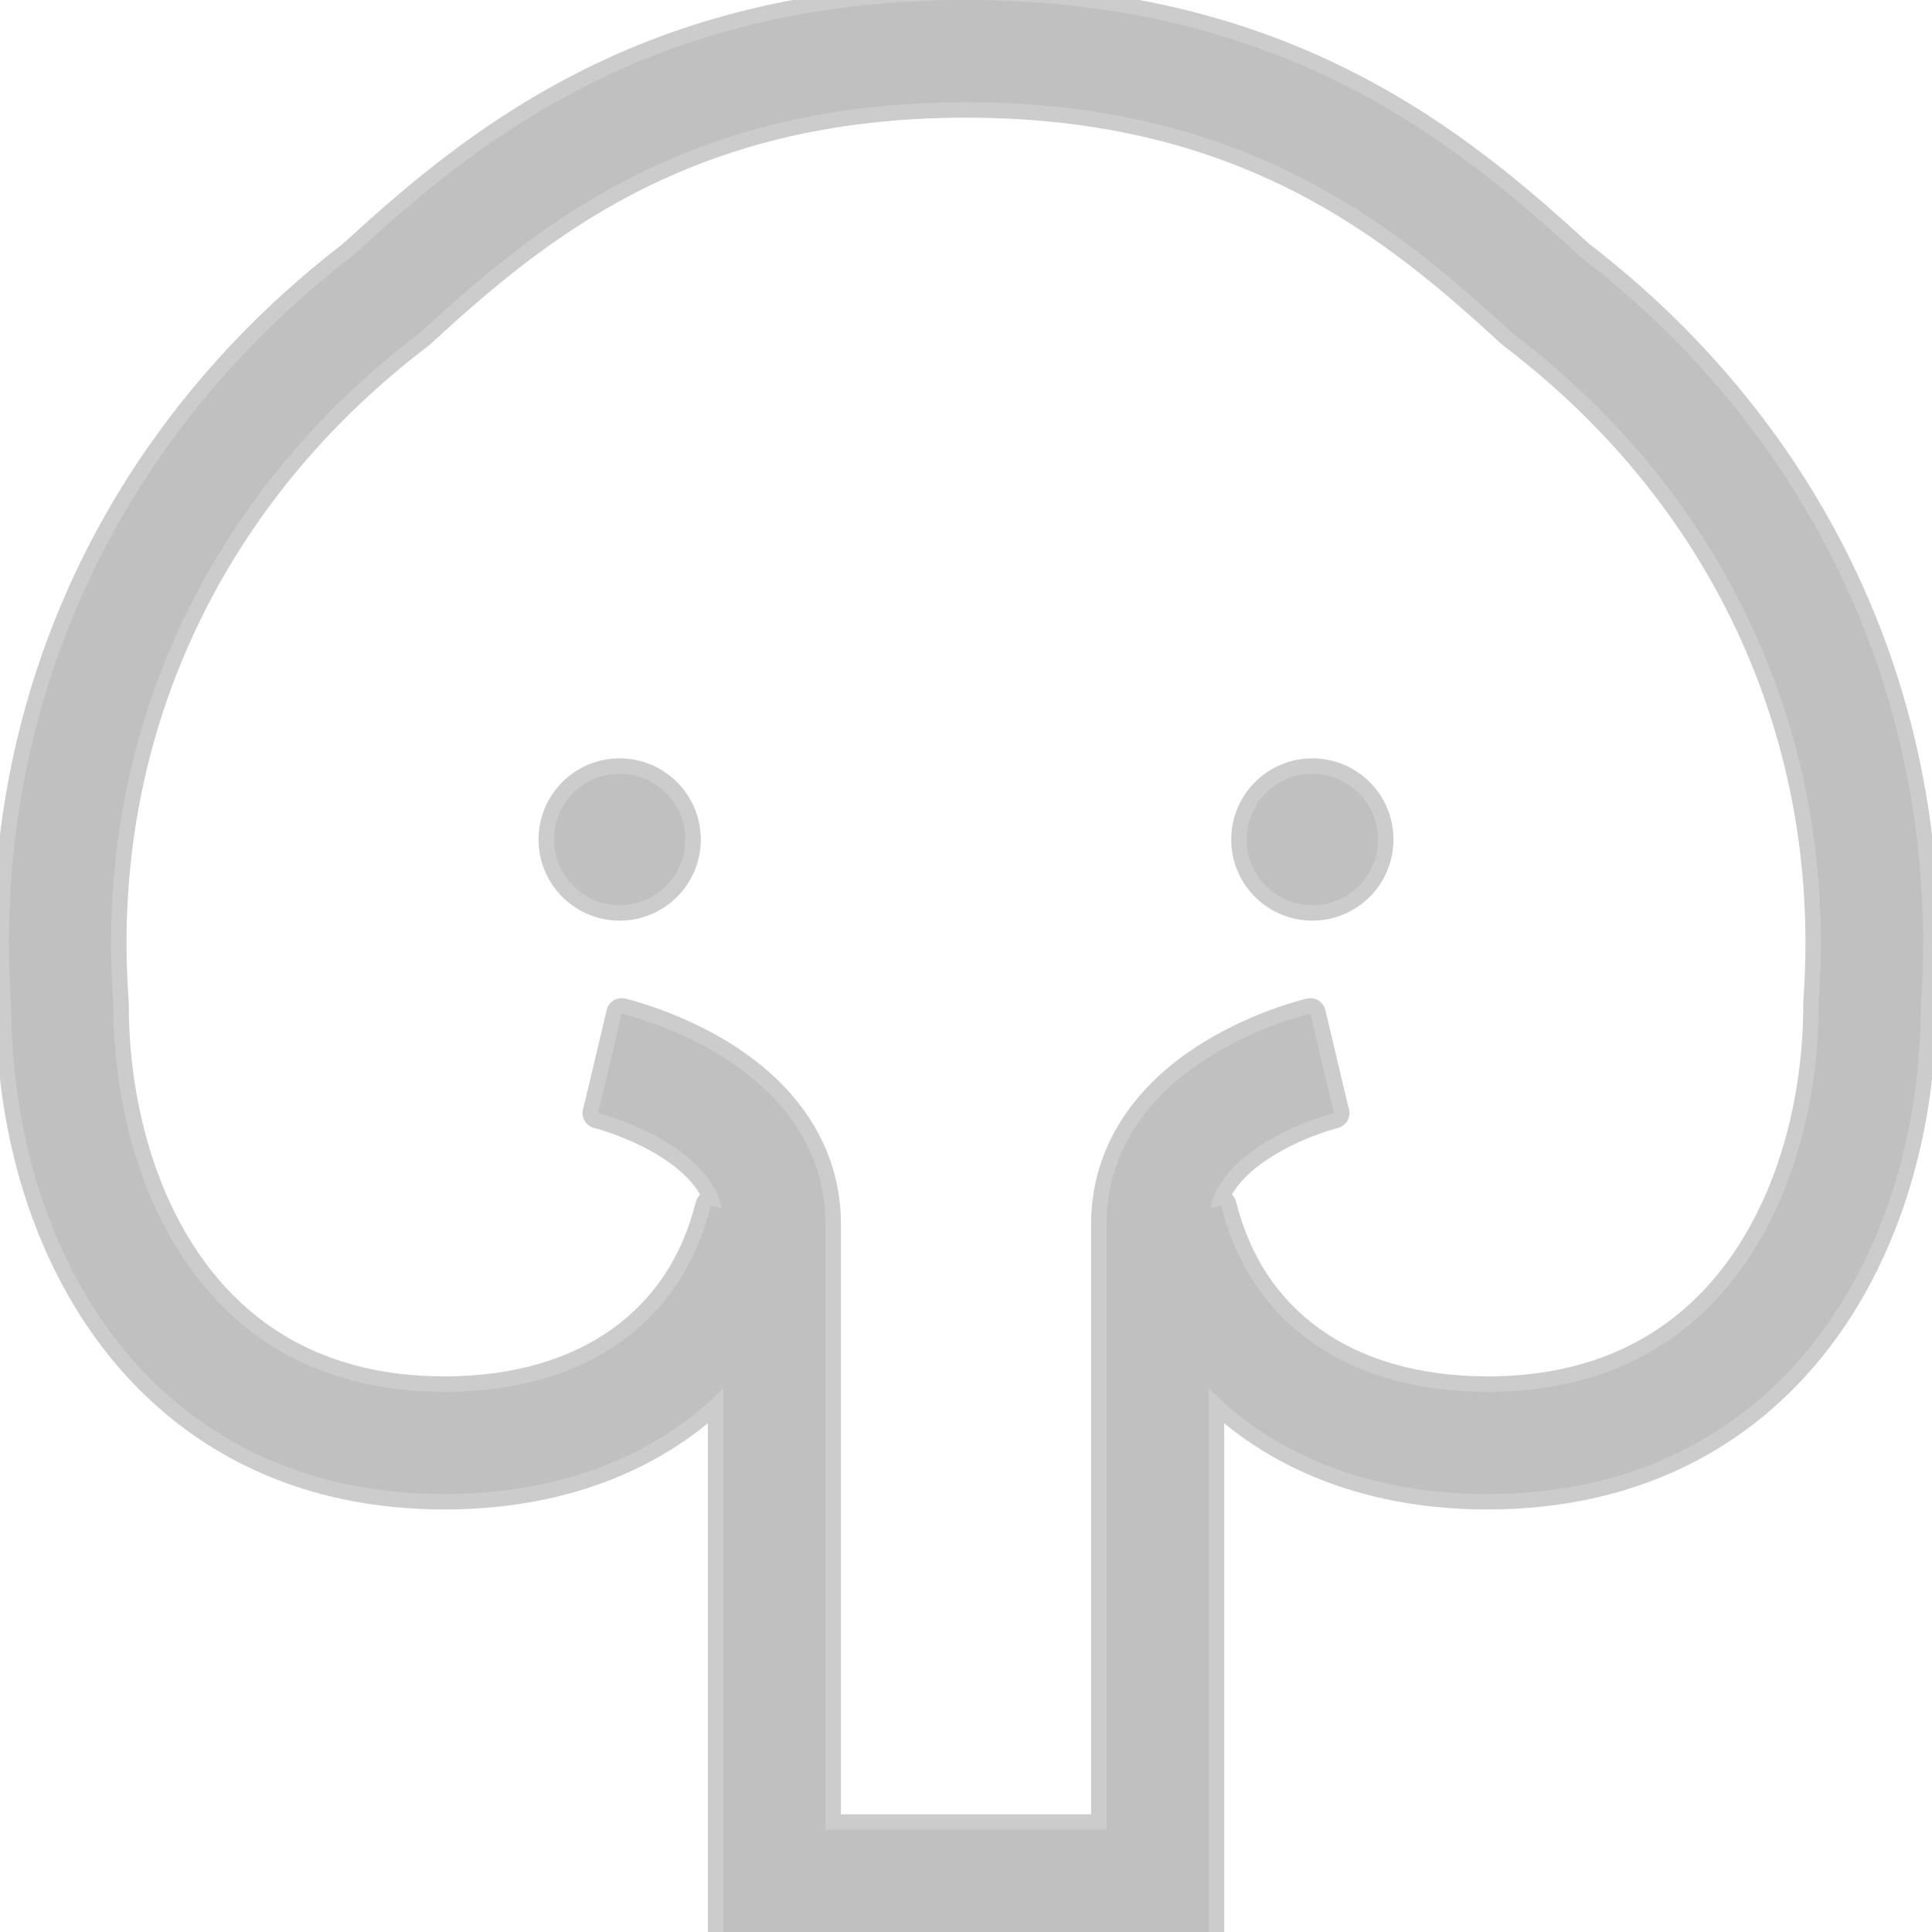
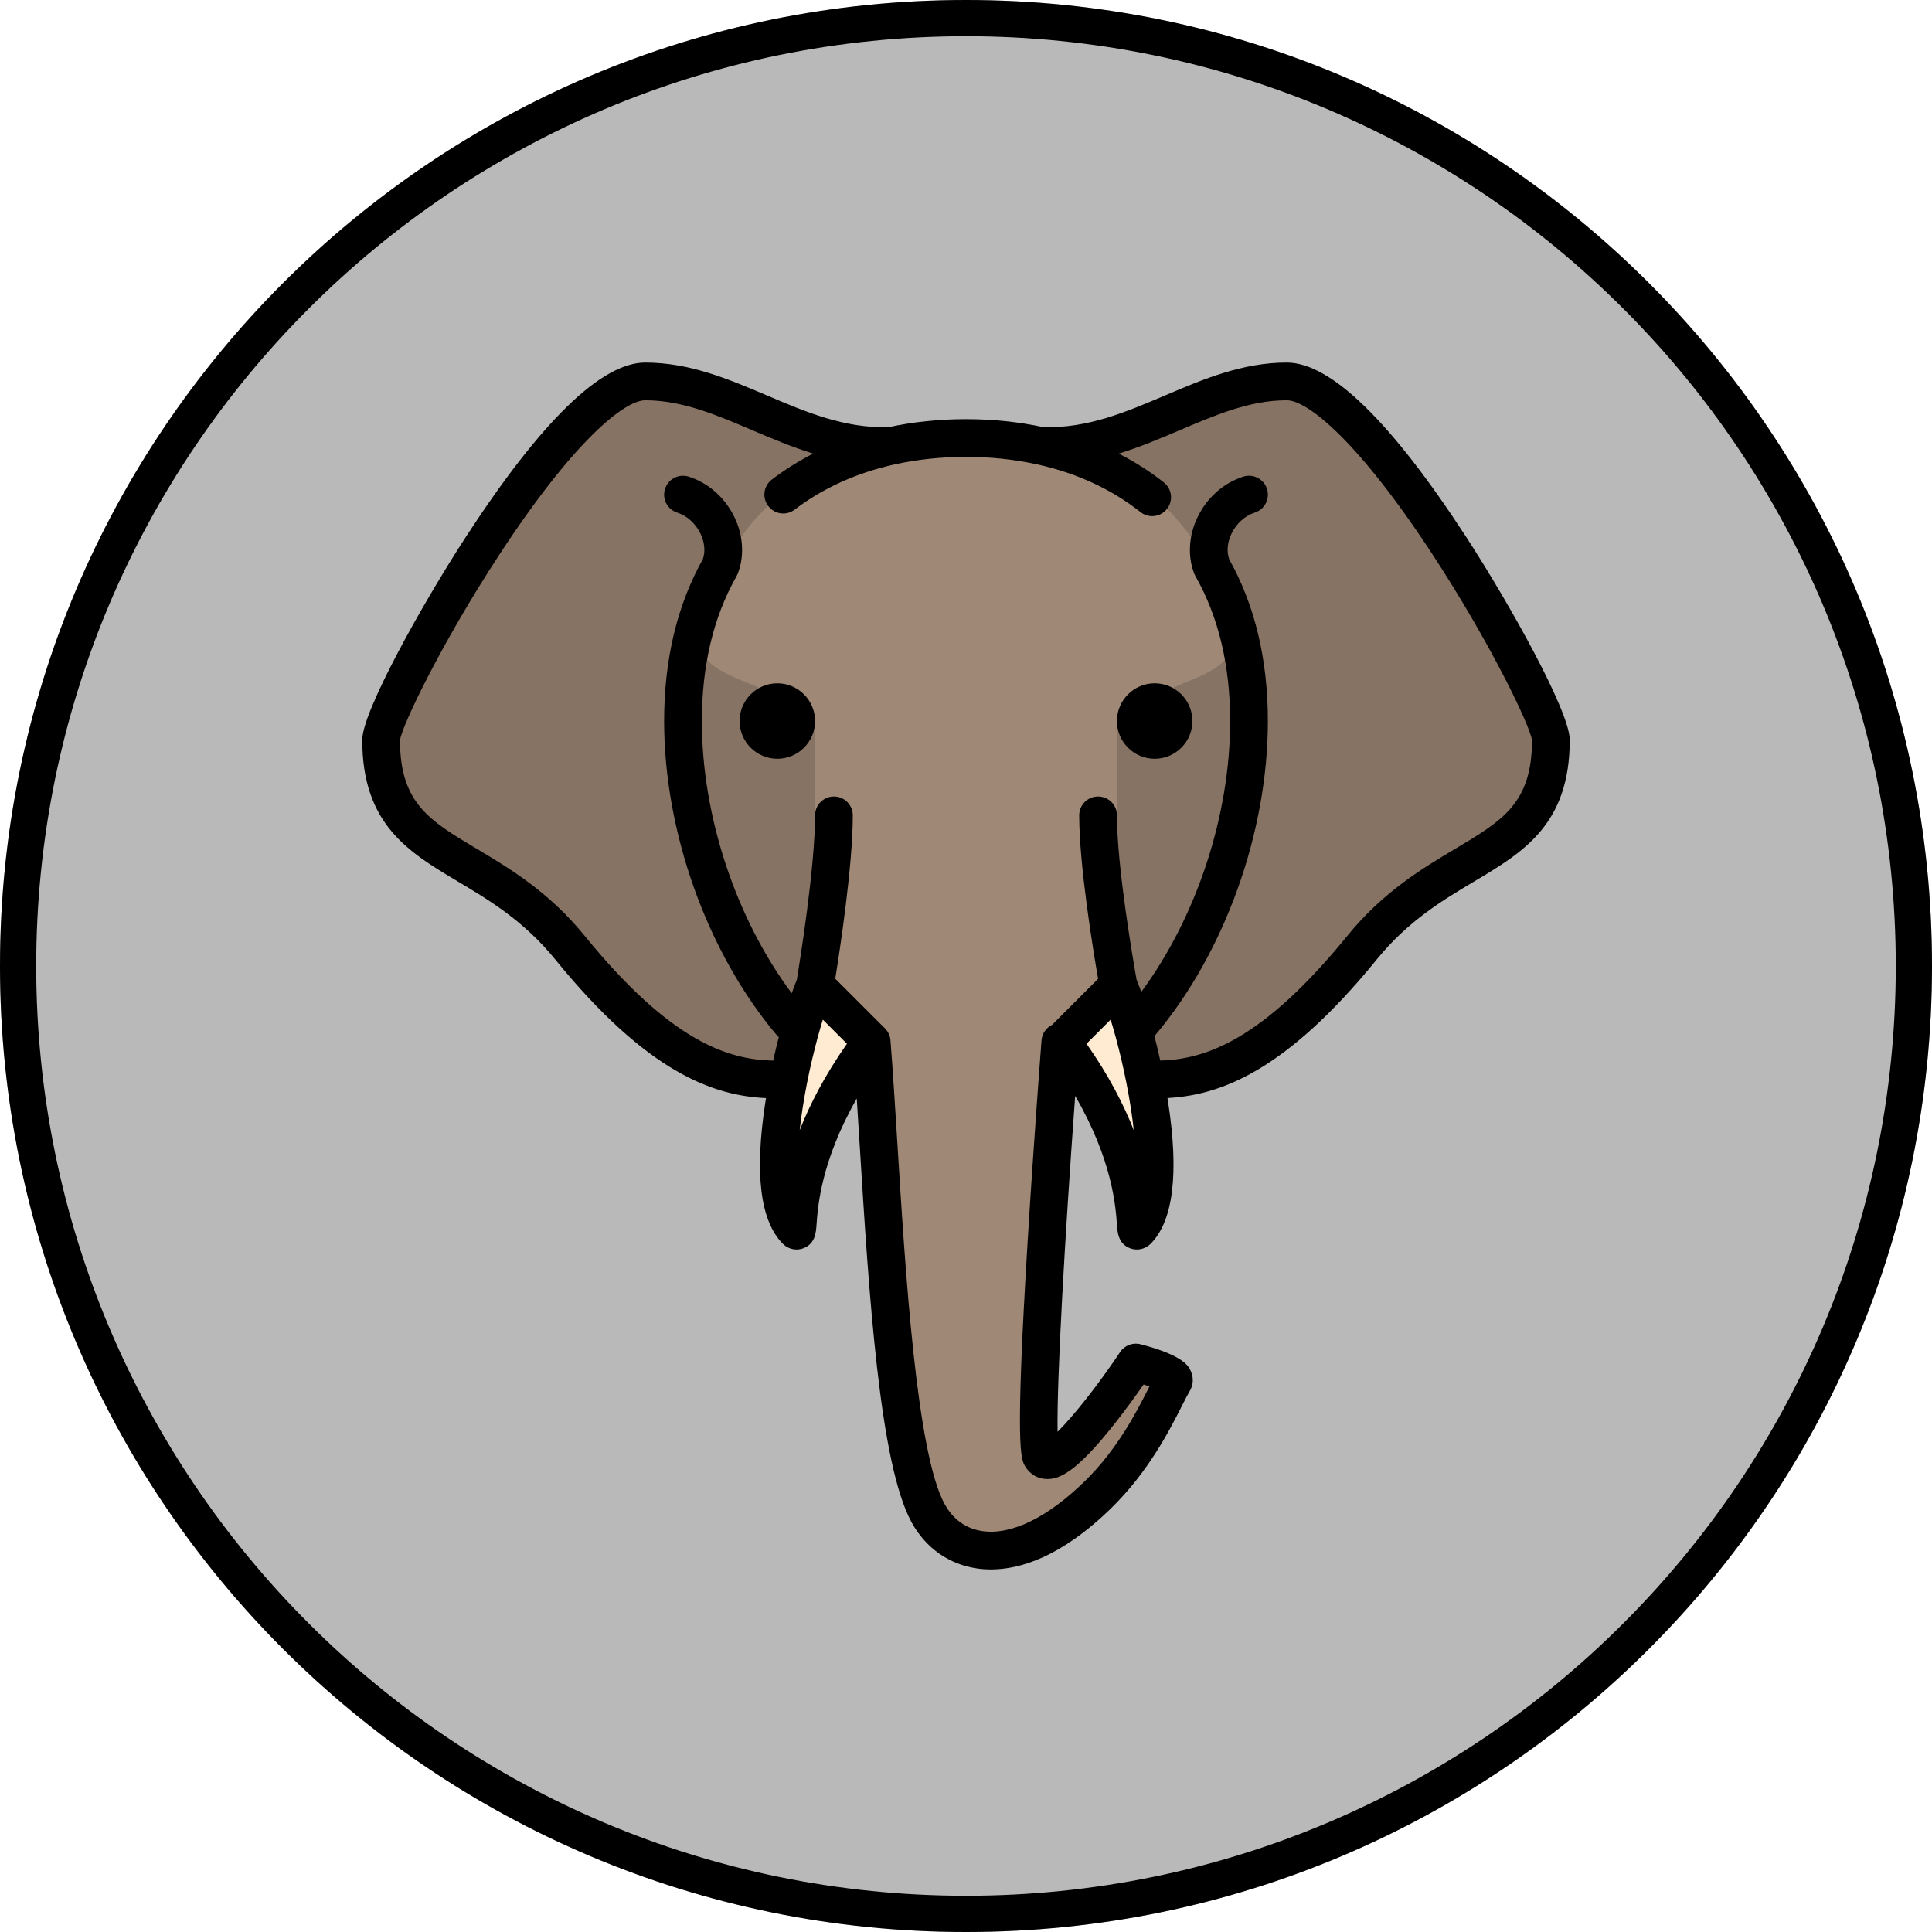
- <svg xmlns="http://www.w3.org/2000/svg" height="800px" width="800px" version="1.1" id="_x32_" viewBox="0 0 512 512" xml:space="preserve" fill="#000000">
-   <g id="SVGRepo_bgCarrier" stroke-width="0" />
-   <g id="SVGRepo_tracerCarrier" stroke-linecap="round" stroke-linejoin="round" stroke="#CCCCCC" stroke-width="8.192">
-     <style type="text/css"> .st0{fill:#C0C0C0;} </style>
+ <svg xmlns="http://www.w3.org/2000/svg" style="isolation:isolate" viewBox="0 0 800 800" width="800pt" height="800pt">
+   <defs>
+     <clipPath id="_clipPath_60PpFo5FiZbfrXNxx12365bul0GWjv5G">
+       <rect width="800" height="800" />
+     </clipPath>
+   </defs>
+   <g clip-path="url(#_clipPath_60PpFo5FiZbfrXNxx12365bul0GWjv5G)">
+     <circle vector-effect="non-scaling-stroke" cx="400" cy="400" r="400" fill="rgb(185,185,185)" />
+     <path d=" M 0 400 C 0 179.234 179.234 0 400 0 C 620.766 0 800 179.234 800 400 C 800 620.766 620.766 800 400 800 C 179.234 800 0 620.766 0 400 Z  M 15 400 C 14.99 373.95 17.61 347.96 22.83 322.43 C 27.9 297.68 35.42 273.49 45.27 250.21 C 64.65 204.48 92.68 162.92 127.82 127.82 C 162.92 92.68 204.48 64.65 250.21 45.27 C 273.49 35.42 297.68 27.9 322.44 22.83 C 347.96 17.61 373.95 14.99 400 15 C 426.05 14.99 452.04 17.61 477.56 22.83 C 502.32 27.9 526.51 35.42 549.79 45.27 C 595.52 64.65 637.08 92.68 672.18 127.82 C 707.32 162.92 735.35 204.48 754.73 250.21 C 764.58 273.49 772.1 297.68 777.17 322.44 C 782.39 347.96 785.01 373.95 785 400 C 785.01 426.05 782.39 452.04 777.17 477.56 C 772.1 502.32 764.58 526.51 754.73 549.79 C 735.35 595.52 707.32 637.08 672.18 672.18 C 637.08 707.32 595.52 735.35 549.79 754.73 C 526.51 764.58 502.32 772.1 477.56 777.17 C 452.04 782.39 426.05 785.01 400 785 C 373.95 785.01 347.96 782.39 322.44 777.17 C 297.68 772.1 273.49 764.58 250.21 754.73 C 204.48 735.35 162.92 707.32 127.82 672.18 C 92.68 637.08 64.65 595.52 45.27 549.79 C 35.42 526.51 27.9 502.32 22.83 477.56 C 17.61 452.04 14.99 426.05 15 400 Z " fill-rule="evenodd" fill="rgb(0,0,0)" />
    <g>
-       <path class="st0" d="M164.217,205.066c-9.619,0-17.407,7.802-17.407,17.407c0,9.612,7.788,17.414,17.407,17.414 c9.62,0,17.407-7.802,17.407-17.414C181.625,212.869,173.837,205.066,164.217,205.066z" />
-       <path class="st0" d="M485.825,148.368c-15.503-30.841-38.275-58.285-67.276-80.573c-15.619-14.299-35.016-31.309-61.162-44.699 C331.117,9.598,298.02-0.03,256.011,0c-42.01-0.03-75.107,9.598-101.397,23.096c-26.147,13.39-45.544,30.4-61.162,44.699 c-29.002,22.288-51.773,49.732-67.262,80.573C10.571,179.447,2.351,213.95,2.351,249.888c0,5.74,0.216,11.508,0.634,17.314 c0.086,14.609,2.019,29.593,6.158,44.064c6.346,22.138,17.854,43.25,35.968,59.042c9.027,7.881,19.699,14.35,31.871,18.784 c12.186,4.441,25.829,6.842,40.813,6.835c23.94,0.015,45.471-6.18,62.474-18.308c4.11-2.914,7.917-6.187,11.421-9.756 c0,3.8,0,9.273,0,17.104V512h128.64V384.968c0-7.831,0-13.304,0-17.104c3.49,3.57,7.297,6.843,11.407,9.756 c17.003,12.128,38.527,18.322,62.467,18.308c19.974,0.015,37.597-4.283,52.48-11.926c11.162-5.718,20.738-13.275,28.714-22 c11.97-13.11,20.348-28.771,25.757-45.219c5.35-16.289,7.83-33.378,7.888-49.963c0.39-5.675,0.606-11.321,0.606-16.931 C509.649,213.95,501.429,179.447,485.825,148.368z M482.003,265.298l-0.029,0.49v0.491c0,12.496-1.672,25.403-5.163,37.532 c-5.206,18.228-14.436,34.539-27.704,46.076c-6.662,5.798-14.349,10.463-23.362,13.758c-9.028,3.288-19.426,5.199-31.54,5.206 c-19.369-0.015-35.044-4.94-46.748-13.283c-11.695-8.393-19.844-20.219-23.852-36.096l-2.798,0.692 c0.173-0.808,0.346-1.615,0.62-2.372c1.198-3.418,3.433-6.576,6.562-9.525c4.644-4.428,11.234-8.019,16.6-10.225 c2.682-1.118,5.033-1.918,6.648-2.423c0.807-0.245,1.442-0.425,1.831-0.534l0.404-0.101l0.014-0.007l0.044-0.007l-1.37-5.61 l-4.904-20.738c-0.779,0.224-12.72,2.971-25.699,10.788c-6.475,3.944-13.311,9.215-18.835,16.62 c-2.739,3.699-5.148,7.954-6.835,12.728c-1.688,4.766-2.654,10.044-2.64,15.604c0,19.707,0,30.386,0,35.866 c0,1.024,0,1.882,0,2.566c0,1.861,0,2.567,0,2.567c0,3.736,0,9.872,0,19.606v99.948H218.76v-99.948c0-9.742,0-15.871,0-19.606 c0-3.836,0-5.12,0-5.134c0-5.48,0-16.152,0-35.866c0.014-5.56-0.952-10.838-2.64-15.604c-2.971-8.379-8.047-15.042-13.512-20.204 c-8.264-7.738-17.508-12.46-24.762-15.504c-7.254-3.028-12.59-4.297-13.094-4.427l-4.565,19.311l-1.709,7.038l0.043,0.007 l0.346,0.094c2.048,0.504,11.638,3.432,19.556,8.782c3.98,2.639,7.456,5.812,9.72,9.165c1.14,1.68,2.005,3.396,2.596,5.228 c0.202,0.613,0.332,1.269,0.462,1.918l-2.798-0.692c-4.008,15.878-12.157,27.703-23.852,36.096 c-11.711,8.343-27.387,13.268-46.755,13.283c-16.152-0.022-29.247-3.389-40.121-8.949c-8.162-4.189-15.113-9.655-21.084-16.173 c-8.927-9.77-15.604-21.986-20.018-35.405c-4.413-13.412-6.547-27.978-6.532-42.046v-0.498l-0.044-0.49 c-0.375-5.17-0.563-10.312-0.563-15.403c0-31.82,7.24-62.048,20.955-89.355c13.714-27.315,33.934-51.723,60.137-71.733l0.476-0.36 l0.462-0.418c15.286-14.026,32.664-29.132,55.494-40.821c22.83-11.66,51.11-20.089,89.053-20.118 c37.929,0.029,66.209,8.458,89.039,20.118c22.822,11.688,40.2,26.795,55.486,40.821l0.447,0.41l0.49,0.368 c26.204,20.01,46.423,44.418,60.138,71.733c13.715,27.307,20.954,57.535,20.954,89.355 C482.565,254.98,482.378,260.121,482.003,265.298z" />
-       <path class="st0" d="M347.789,205.066c-9.62,0-17.407,7.802-17.407,17.407c0,9.612,7.788,17.414,17.407,17.414 c9.612,0,17.399-7.802,17.399-17.414C365.189,212.869,357.401,205.066,347.789,205.066z" />
-     </g>
-   </g>
-   <g id="SVGRepo_iconCarrier">
-     <style type="text/css"> .st0{fill:#C0C0C0;} </style>
-     <g>
-       <path class="st0" d="M164.217,205.066c-9.619,0-17.407,7.802-17.407,17.407c0,9.612,7.788,17.414,17.407,17.414 c9.62,0,17.407-7.802,17.407-17.414C181.625,212.869,173.837,205.066,164.217,205.066z" />
-       <path class="st0" d="M485.825,148.368c-15.503-30.841-38.275-58.285-67.276-80.573c-15.619-14.299-35.016-31.309-61.162-44.699 C331.117,9.598,298.02-0.03,256.011,0c-42.01-0.03-75.107,9.598-101.397,23.096c-26.147,13.39-45.544,30.4-61.162,44.699 c-29.002,22.288-51.773,49.732-67.262,80.573C10.571,179.447,2.351,213.95,2.351,249.888c0,5.74,0.216,11.508,0.634,17.314 c0.086,14.609,2.019,29.593,6.158,44.064c6.346,22.138,17.854,43.25,35.968,59.042c9.027,7.881,19.699,14.35,31.871,18.784 c12.186,4.441,25.829,6.842,40.813,6.835c23.94,0.015,45.471-6.18,62.474-18.308c4.11-2.914,7.917-6.187,11.421-9.756 c0,3.8,0,9.273,0,17.104V512h128.64V384.968c0-7.831,0-13.304,0-17.104c3.49,3.57,7.297,6.843,11.407,9.756 c17.003,12.128,38.527,18.322,62.467,18.308c19.974,0.015,37.597-4.283,52.48-11.926c11.162-5.718,20.738-13.275,28.714-22 c11.97-13.11,20.348-28.771,25.757-45.219c5.35-16.289,7.83-33.378,7.888-49.963c0.39-5.675,0.606-11.321,0.606-16.931 C509.649,213.95,501.429,179.447,485.825,148.368z M482.003,265.298l-0.029,0.49v0.491c0,12.496-1.672,25.403-5.163,37.532 c-5.206,18.228-14.436,34.539-27.704,46.076c-6.662,5.798-14.349,10.463-23.362,13.758c-9.028,3.288-19.426,5.199-31.54,5.206 c-19.369-0.015-35.044-4.94-46.748-13.283c-11.695-8.393-19.844-20.219-23.852-36.096l-2.798,0.692 c0.173-0.808,0.346-1.615,0.62-2.372c1.198-3.418,3.433-6.576,6.562-9.525c4.644-4.428,11.234-8.019,16.6-10.225 c2.682-1.118,5.033-1.918,6.648-2.423c0.807-0.245,1.442-0.425,1.831-0.534l0.404-0.101l0.014-0.007l0.044-0.007l-1.37-5.61 l-4.904-20.738c-0.779,0.224-12.72,2.971-25.699,10.788c-6.475,3.944-13.311,9.215-18.835,16.62 c-2.739,3.699-5.148,7.954-6.835,12.728c-1.688,4.766-2.654,10.044-2.64,15.604c0,19.707,0,30.386,0,35.866 c0,1.024,0,1.882,0,2.566c0,1.861,0,2.567,0,2.567c0,3.736,0,9.872,0,19.606v99.948H218.76v-99.948c0-9.742,0-15.871,0-19.606 c0-3.836,0-5.12,0-5.134c0-5.48,0-16.152,0-35.866c0.014-5.56-0.952-10.838-2.64-15.604c-2.971-8.379-8.047-15.042-13.512-20.204 c-8.264-7.738-17.508-12.46-24.762-15.504c-7.254-3.028-12.59-4.297-13.094-4.427l-4.565,19.311l-1.709,7.038l0.043,0.007 l0.346,0.094c2.048,0.504,11.638,3.432,19.556,8.782c3.98,2.639,7.456,5.812,9.72,9.165c1.14,1.68,2.005,3.396,2.596,5.228 c0.202,0.613,0.332,1.269,0.462,1.918l-2.798-0.692c-4.008,15.878-12.157,27.703-23.852,36.096 c-11.711,8.343-27.387,13.268-46.755,13.283c-16.152-0.022-29.247-3.389-40.121-8.949c-8.162-4.189-15.113-9.655-21.084-16.173 c-8.927-9.77-15.604-21.986-20.018-35.405c-4.413-13.412-6.547-27.978-6.532-42.046v-0.498l-0.044-0.49 c-0.375-5.17-0.563-10.312-0.563-15.403c0-31.82,7.24-62.048,20.955-89.355c13.714-27.315,33.934-51.723,60.137-71.733l0.476-0.36 l0.462-0.418c15.286-14.026,32.664-29.132,55.494-40.821c22.83-11.66,51.11-20.089,89.053-20.118 c37.929,0.029,66.209,8.458,89.039,20.118c22.822,11.688,40.2,26.795,55.486,40.821l0.447,0.41l0.49,0.368 c26.204,20.01,46.423,44.418,60.138,71.733c13.715,27.307,20.954,57.535,20.954,89.355 C482.565,254.98,482.378,260.121,482.003,265.298z" />
-       <path class="st0" d="M347.789,205.066c-9.62,0-17.407,7.802-17.407,17.407c0,9.612,7.788,17.414,17.407,17.414 c9.612,0,17.399-7.802,17.399-17.414C365.189,212.869,357.401,205.066,347.789,205.066z" />
+       <g>
+         <path d=" M 532.812 157.942 C 497.656 157.942 470.312 185.938 431.25 184.698 L 407.812 306.379 L 459.139 373.497 L 473.242 453.711 L 509.375 439.192 C 514.672 436.158 545.766 420.346 564.062 392.317 C 594.28 346.026 642.187 357.161 642.187 306.38 C 642.187 292.057 567.969 157.942 532.812 157.942 Z " fill="rgb(135,115,100)" />
+         <path d=" M 368.75 184.698 C 329.687 185.937 302.344 157.942 267.187 157.942 C 232.031 157.942 157.813 292.057 157.813 306.379 C 157.813 357.16 203.719 347.395 235.937 392.316 C 256.896 421.539 286.223 437.895 290.625 439.191 L 322.852 448.828 C 328.711 445.247 331.315 437.435 335.547 422.461 L 342.3 371.618 L 392.187 306.379 L 368.75 184.698 Z " fill="rgb(135,115,100)" />
+       </g>
+       <g>
+         <path d=" M 330.042 499.112 C 331.602 486.237 337.836 462.182 360.937 431.379 L 337.5 407.941 C 331.883 420.299 317.211 474.004 324.448 499.667 C 325.291 502.657 329.668 502.195 330.042 499.112 Z " fill="rgb(255,235,210)" />
+         <path d=" M 463.108 407.941 L 439.671 431.379 C 462.761 462.165 469.001 486.212 470.564 499.092 C 470.939 502.18 475.323 502.642 476.166 499.647 C 483.39 473.978 468.724 420.296 463.108 407.941 Z " fill="rgb(255,235,210)" />
+       </g>
+       <path d=" M 509.375 267.316 C 509.375 251.691 494.727 181.379 400 181.379 C 305.273 181.379 290.625 251.691 290.625 267.316 C 290.625 282.941 329.687 282.941 337.5 302.473 C 337.5 302.473 337.5 348.275 337.5 356.986 C 337.5 365.697 329.687 407.941 329.687 407.941 L 361.569 439.823 C 365.861 499.588 369.266 599.351 384.375 626.691 C 394.629 645.246 421.113 651.707 454.687 618.879 C 468.407 605.465 476.519 590.227 481.619 580.219 C 483.951 575.643 482.088 570.079 477.494 567.782 L 477.494 567.782 C 473.407 565.739 468.467 566.954 465.829 570.686 C 456.638 583.688 436.113 611.036 431.25 603.255 C 427.034 596.51 435.916 473.375 438.423 439.832 L 470.312 407.941 C 470.312 407.941 462.5 365.697 462.5 356.986 C 462.5 348.275 462.5 302.473 462.5 302.473 C 470.312 282.941 509.375 282.941 509.375 267.316 Z " fill="rgb(159,137,118)" />
+       <path d=" M 321.875 282.941 C 313.26 282.941 306.25 289.951 306.25 298.566 C 306.25 307.182 313.26 314.191 321.875 314.191 C 330.49 314.191 337.5 307.182 337.5 298.566 C 337.5 289.951 330.49 282.941 321.875 282.941 Z " fill="rgb(0,0,0)" />
+       <path d=" M 478.125 282.941 C 469.51 282.941 462.5 289.951 462.5 298.566 C 462.5 307.182 469.51 314.191 478.125 314.191 C 486.74 314.191 493.75 307.182 493.75 298.566 C 493.75 289.951 486.74 282.941 478.125 282.941 Z " fill="rgb(0,0,0)" />
+       <path d=" M 607.234 222.532 C 576.018 174.489 550.979 150.129 532.812 150.129 C 514.419 150.129 498.229 157.021 482.573 163.687 C 466.102 170.699 450.522 177.322 432.132 176.895 C 421.948 174.706 411.202 173.566 400 173.566 C 388.808 173.566 378.056 174.702 367.865 176.895 C 349.483 177.32 333.898 170.699 317.427 163.687 C 301.771 157.021 285.581 150.129 267.187 150.129 C 249.021 150.129 223.982 174.489 192.766 222.532 C 174.837 250.126 150 294.614 150 306.379 C 150 341.414 169.246 352.883 189.621 365.025 C 202.4 372.641 216.885 381.272 229.877 397.246 C 268.305 444.493 295.575 453.668 317.185 454.706 C 317.094 455.266 317.004 455.825 316.918 456.387 C 312.354 485.927 314.792 505.656 324.164 515.028 C 325.704 516.568 327.768 517.394 329.856 517.393 C 330.783 517.393 331.715 517.23 332.608 516.896 C 337.561 515.044 337.881 510.419 338.115 507.043 C 338.611 499.896 339.935 480.86 354.763 454.89 C 355.164 461.083 355.565 467.535 355.978 474.163 C 359.823 536.101 364.182 606.303 377.538 630.471 C 383.363 641.012 392.939 647.753 404.502 649.452 C 406.283 649.714 408.228 649.871 410.33 649.871 C 422.32 649.871 439.417 644.738 460.15 624.466 C 475.584 609.375 484.259 592.286 489.44 582.075 C 490.718 579.559 491.821 577.385 492.638 576.024 C 494.088 573.607 494.305 570.716 493.23 568.093 C 492.335 565.903 490.471 561.348 472.274 556.63 C 469.053 555.795 465.656 557.092 463.811 559.862 C 454.832 573.346 444.481 586.397 437.924 592.86 C 437.544 571.409 440.935 512.153 445.21 453.8 C 460.627 480.325 461.992 499.798 462.494 507.043 C 462.729 510.42 463.049 515.044 468.001 516.896 C 468.895 517.23 469.826 517.394 470.753 517.393 C 472.843 517.393 474.906 516.567 476.446 515.028 C 485.818 505.656 488.257 485.926 483.692 456.387 C 483.604 455.815 483.513 455.246 483.421 454.677 C 504.935 453.496 532.055 444.055 570.125 397.246 C 583.116 381.272 597.601 372.641 610.381 365.025 C 630.754 352.883 650 341.415 650 306.379 C 650 294.614 625.163 250.126 607.234 222.532 Z  M 331.135 467.991 C 331.445 465.142 331.848 462.074 332.358 458.773 C 334.548 444.6 337.905 431.374 340.714 422.205 L 350.7 432.191 C 341.427 445.413 335.259 457.503 331.135 467.991 Z  M 449.908 432.19 L 459.895 422.204 C 462.703 431.373 466.06 444.598 468.25 458.772 C 468.76 462.073 469.163 465.141 469.473 467.99 C 465.349 457.502 459.182 445.413 449.908 432.19 Z  M 602.38 351.604 C 589.175 359.473 572.739 369.267 558.001 387.388 C 522.392 431.17 498.781 438.621 480.443 439.158 C 479.664 435.623 478.845 432.218 478.015 428.996 C 478.139 428.867 478.267 428.743 478.384 428.604 C 507.138 394.485 525 344.658 525 298.566 C 525 273.065 519.604 250.534 508.979 231.573 C 507.872 228.451 508.196 224.635 509.915 221.022 C 511.919 216.811 515.517 213.537 519.541 212.267 C 523.655 210.968 525.938 206.579 524.638 202.464 C 523.339 198.35 518.95 196.065 514.835 197.367 C 506.631 199.958 499.694 206.134 495.805 214.312 C 492.167 221.96 491.715 230.475 494.564 237.675 C 494.592 237.744 494.632 237.805 494.661 237.873 C 494.737 238.05 494.826 238.222 494.916 238.396 C 494.993 238.543 495.062 238.697 495.146 238.838 C 504.587 255.513 509.375 275.605 509.375 298.568 C 509.375 337.744 495.435 379.788 472.572 410.737 C 471.867 408.729 471.212 407.018 470.635 405.658 C 469.489 399.247 462.5 359.251 462.5 337.631 C 462.5 333.316 459.002 329.818 454.688 329.818 C 450.373 329.818 446.875 333.316 446.875 337.631 C 446.875 358.442 452.632 393.393 454.704 405.3 L 435.63 424.374 C 433.23 425.552 431.495 427.921 431.273 430.778 C 431.241 431.189 428.065 472.338 425.527 513.913 C 420.248 600.394 422.676 604.276 424.625 607.396 C 426.594 610.547 429.827 612.384 433.495 612.437 C 438.646 612.531 445.633 609.759 461.733 589.292 C 466.479 583.258 470.767 577.279 473.547 573.295 C 474.389 573.573 475.199 573.856 475.949 574.133 C 475.805 574.417 475.657 574.708 475.507 575.005 C 470.761 584.356 462.816 600.008 449.226 613.295 C 433.78 628.396 418.706 635.746 406.771 633.994 C 398.283 632.747 393.625 627.28 391.212 622.914 C 379.557 601.824 374.941 527.479 371.571 473.195 C 370.61 457.726 369.703 443.113 368.725 430.763 C 368.724 430.742 368.719 430.722 368.717 430.701 C 368.709 430.615 368.696 430.529 368.687 430.443 C 368.674 430.338 368.659 430.232 368.643 430.128 C 368.632 430.063 368.624 429.995 368.612 429.931 C 368.598 429.852 368.576 429.774 368.56 429.695 C 368.537 429.594 368.513 429.493 368.486 429.392 C 368.468 429.321 368.454 429.248 368.434 429.178 C 368.413 429.106 368.385 429.037 368.361 428.967 C 368.33 428.868 368.296 428.771 368.26 428.673 C 368.232 428.6 368.21 428.523 368.181 428.451 C 368.155 428.389 368.123 428.329 368.097 428.267 C 368.054 428.167 368.009 428.069 367.961 427.972 C 367.927 427.9 367.896 427.826 367.859 427.756 C 367.832 427.704 367.799 427.654 367.771 427.603 C 367.77 427.601 367.769 427.599 367.768 427.597 C 367.712 427.496 367.654 427.397 367.595 427.3 C 367.553 427.231 367.514 427.16 367.47 427.093 C 367.442 427.051 367.409 427.012 367.381 426.97 C 367.377 426.965 367.373 426.96 367.37 426.955 C 367.305 426.859 367.236 426.765 367.166 426.672 C 367.114 426.604 367.064 426.533 367.011 426.467 C 366.978 426.426 366.94 426.388 366.906 426.348 C 366.906 426.347 366.905 426.347 366.904 426.346 C 366.832 426.261 366.759 426.177 366.683 426.094 C 366.618 426.023 366.554 425.952 366.487 425.885 C 366.478 425.875 366.47 425.865 366.461 425.855 L 345.86 405.255 C 347.773 393.411 353.124 358.429 353.124 337.63 C 353.124 333.315 349.626 329.817 345.312 329.817 C 340.997 329.817 337.499 333.315 337.499 337.63 C 337.499 359.23 331.04 399.14 329.951 405.707 C 329.325 407.185 328.611 409.066 327.839 411.295 C 304.733 380.293 290.625 337.978 290.625 298.566 C 290.625 275.602 295.415 255.507 304.857 238.832 C 304.937 238.702 304.999 238.56 305.07 238.424 C 305.166 238.242 305.258 238.06 305.338 237.874 C 305.367 237.806 305.407 237.745 305.436 237.675 C 308.285 230.475 307.834 221.96 304.195 214.312 C 300.306 206.134 293.369 199.958 285.165 197.367 C 281.049 196.066 276.661 198.35 275.362 202.464 C 274.062 206.578 276.345 210.968 280.459 212.267 C 284.483 213.537 288.081 216.811 290.085 221.022 C 291.803 224.635 292.128 228.45 291.021 231.572 C 280.396 250.535 275 273.066 275 298.566 C 275 344.651 292.858 394.475 321.606 428.593 C 321.875 428.911 322.17 429.193 322.475 429.458 C 321.684 432.547 320.904 435.802 320.161 439.173 C 301.738 438.781 278 431.65 241.999 387.387 C 227.261 369.267 210.826 359.473 197.62 351.603 C 177.708 339.737 165.674 332.564 165.625 306.535 C 166.412 300.5 182.906 266.15 206.773 229.656 C 237.62 182.49 258.597 165.754 267.187 165.754 C 282.394 165.754 296.438 171.733 311.307 178.063 C 319.531 181.563 327.895 185.11 336.74 187.823 C 330.661 190.927 324.928 194.521 319.589 198.596 C 316.159 201.213 315.5 206.115 318.117 209.546 C 320.734 212.977 325.637 213.637 329.067 211.018 C 340.716 202.13 354.619 195.853 370.133 192.378 C 370.336 192.341 370.537 192.3 370.734 192.249 C 379.97 190.229 389.767 189.191 400 189.191 C 410.264 189.191 420.074 190.239 429.32 192.265 C 429.5 192.311 429.684 192.346 429.868 192.378 C 445.967 195.981 460.318 202.599 472.235 212.03 C 473.671 213.166 475.381 213.718 477.078 213.718 C 479.384 213.718 481.667 212.701 483.209 210.753 C 485.887 207.369 485.314 202.456 481.932 199.778 C 476.157 195.208 469.896 191.231 463.232 187.828 C 472.088 185.115 480.461 181.567 488.693 178.063 C 503.562 171.732 517.606 165.754 532.812 165.754 C 541.403 165.754 562.38 182.489 593.227 229.656 C 617.094 266.151 633.588 300.5 634.375 306.535 C 634.326 332.564 622.292 339.737 602.38 351.604 Z " fill="rgb(0,0,0)" />
    </g>
  </g>
</svg>
